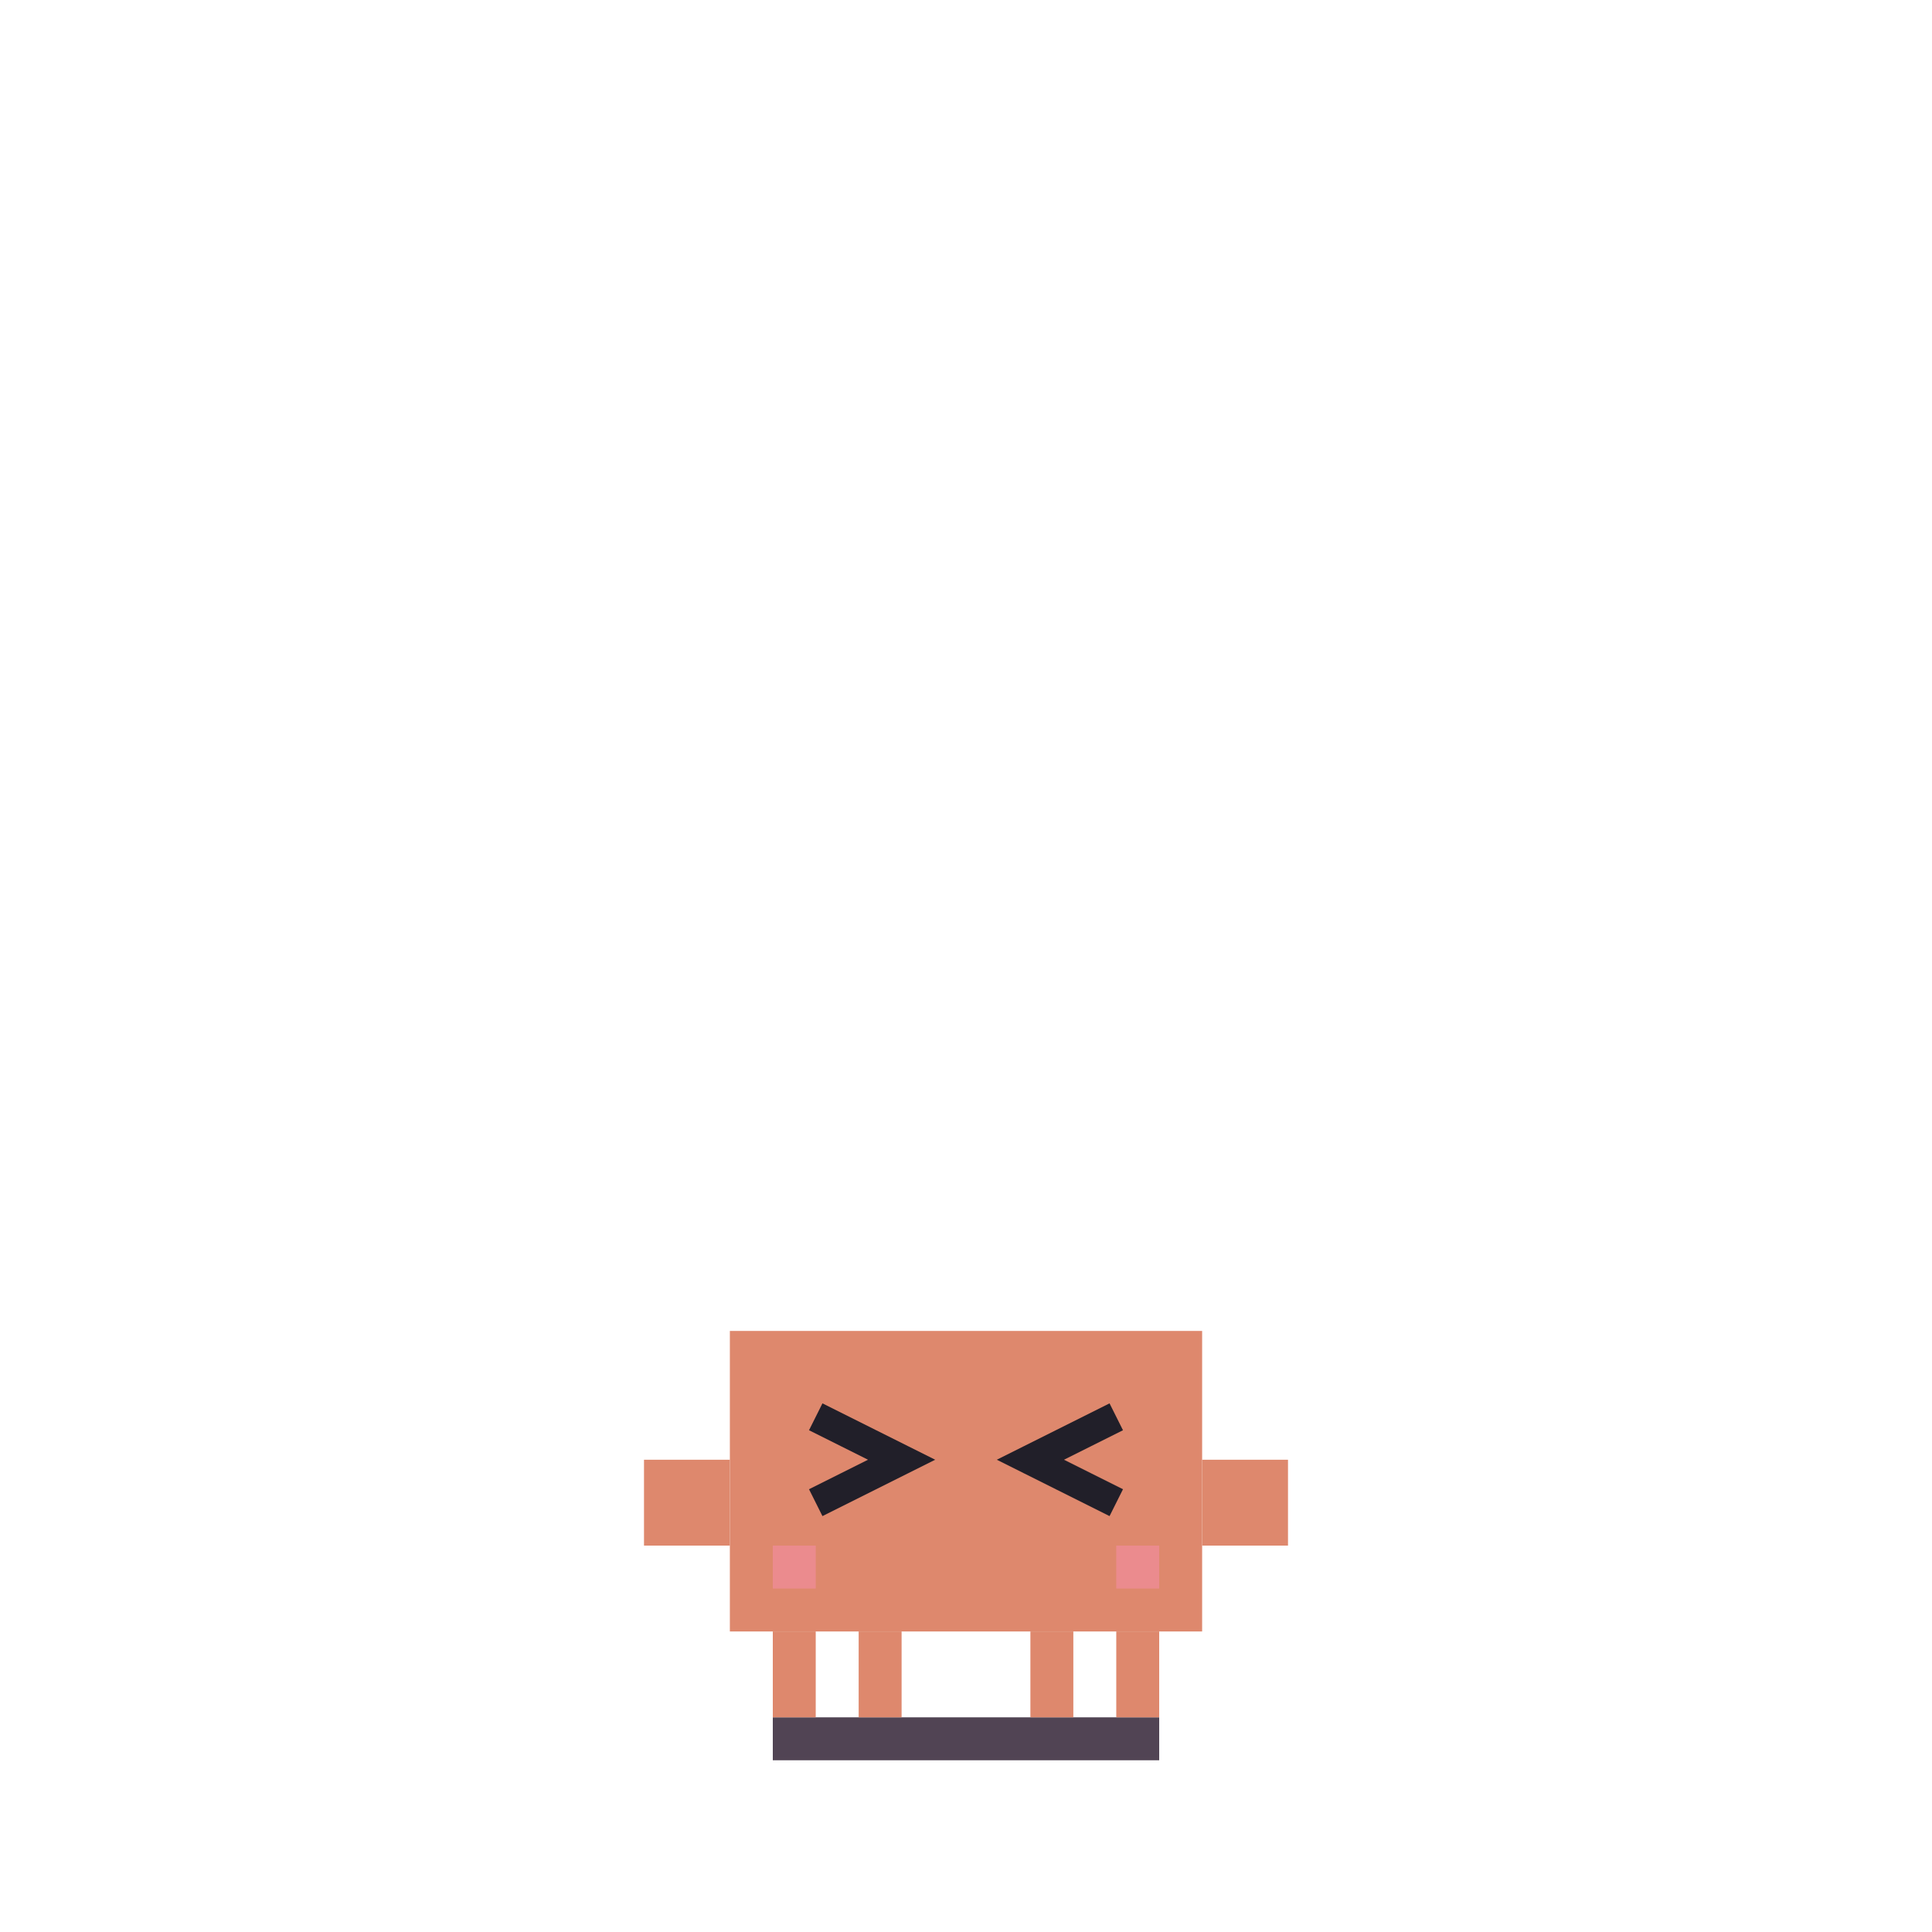
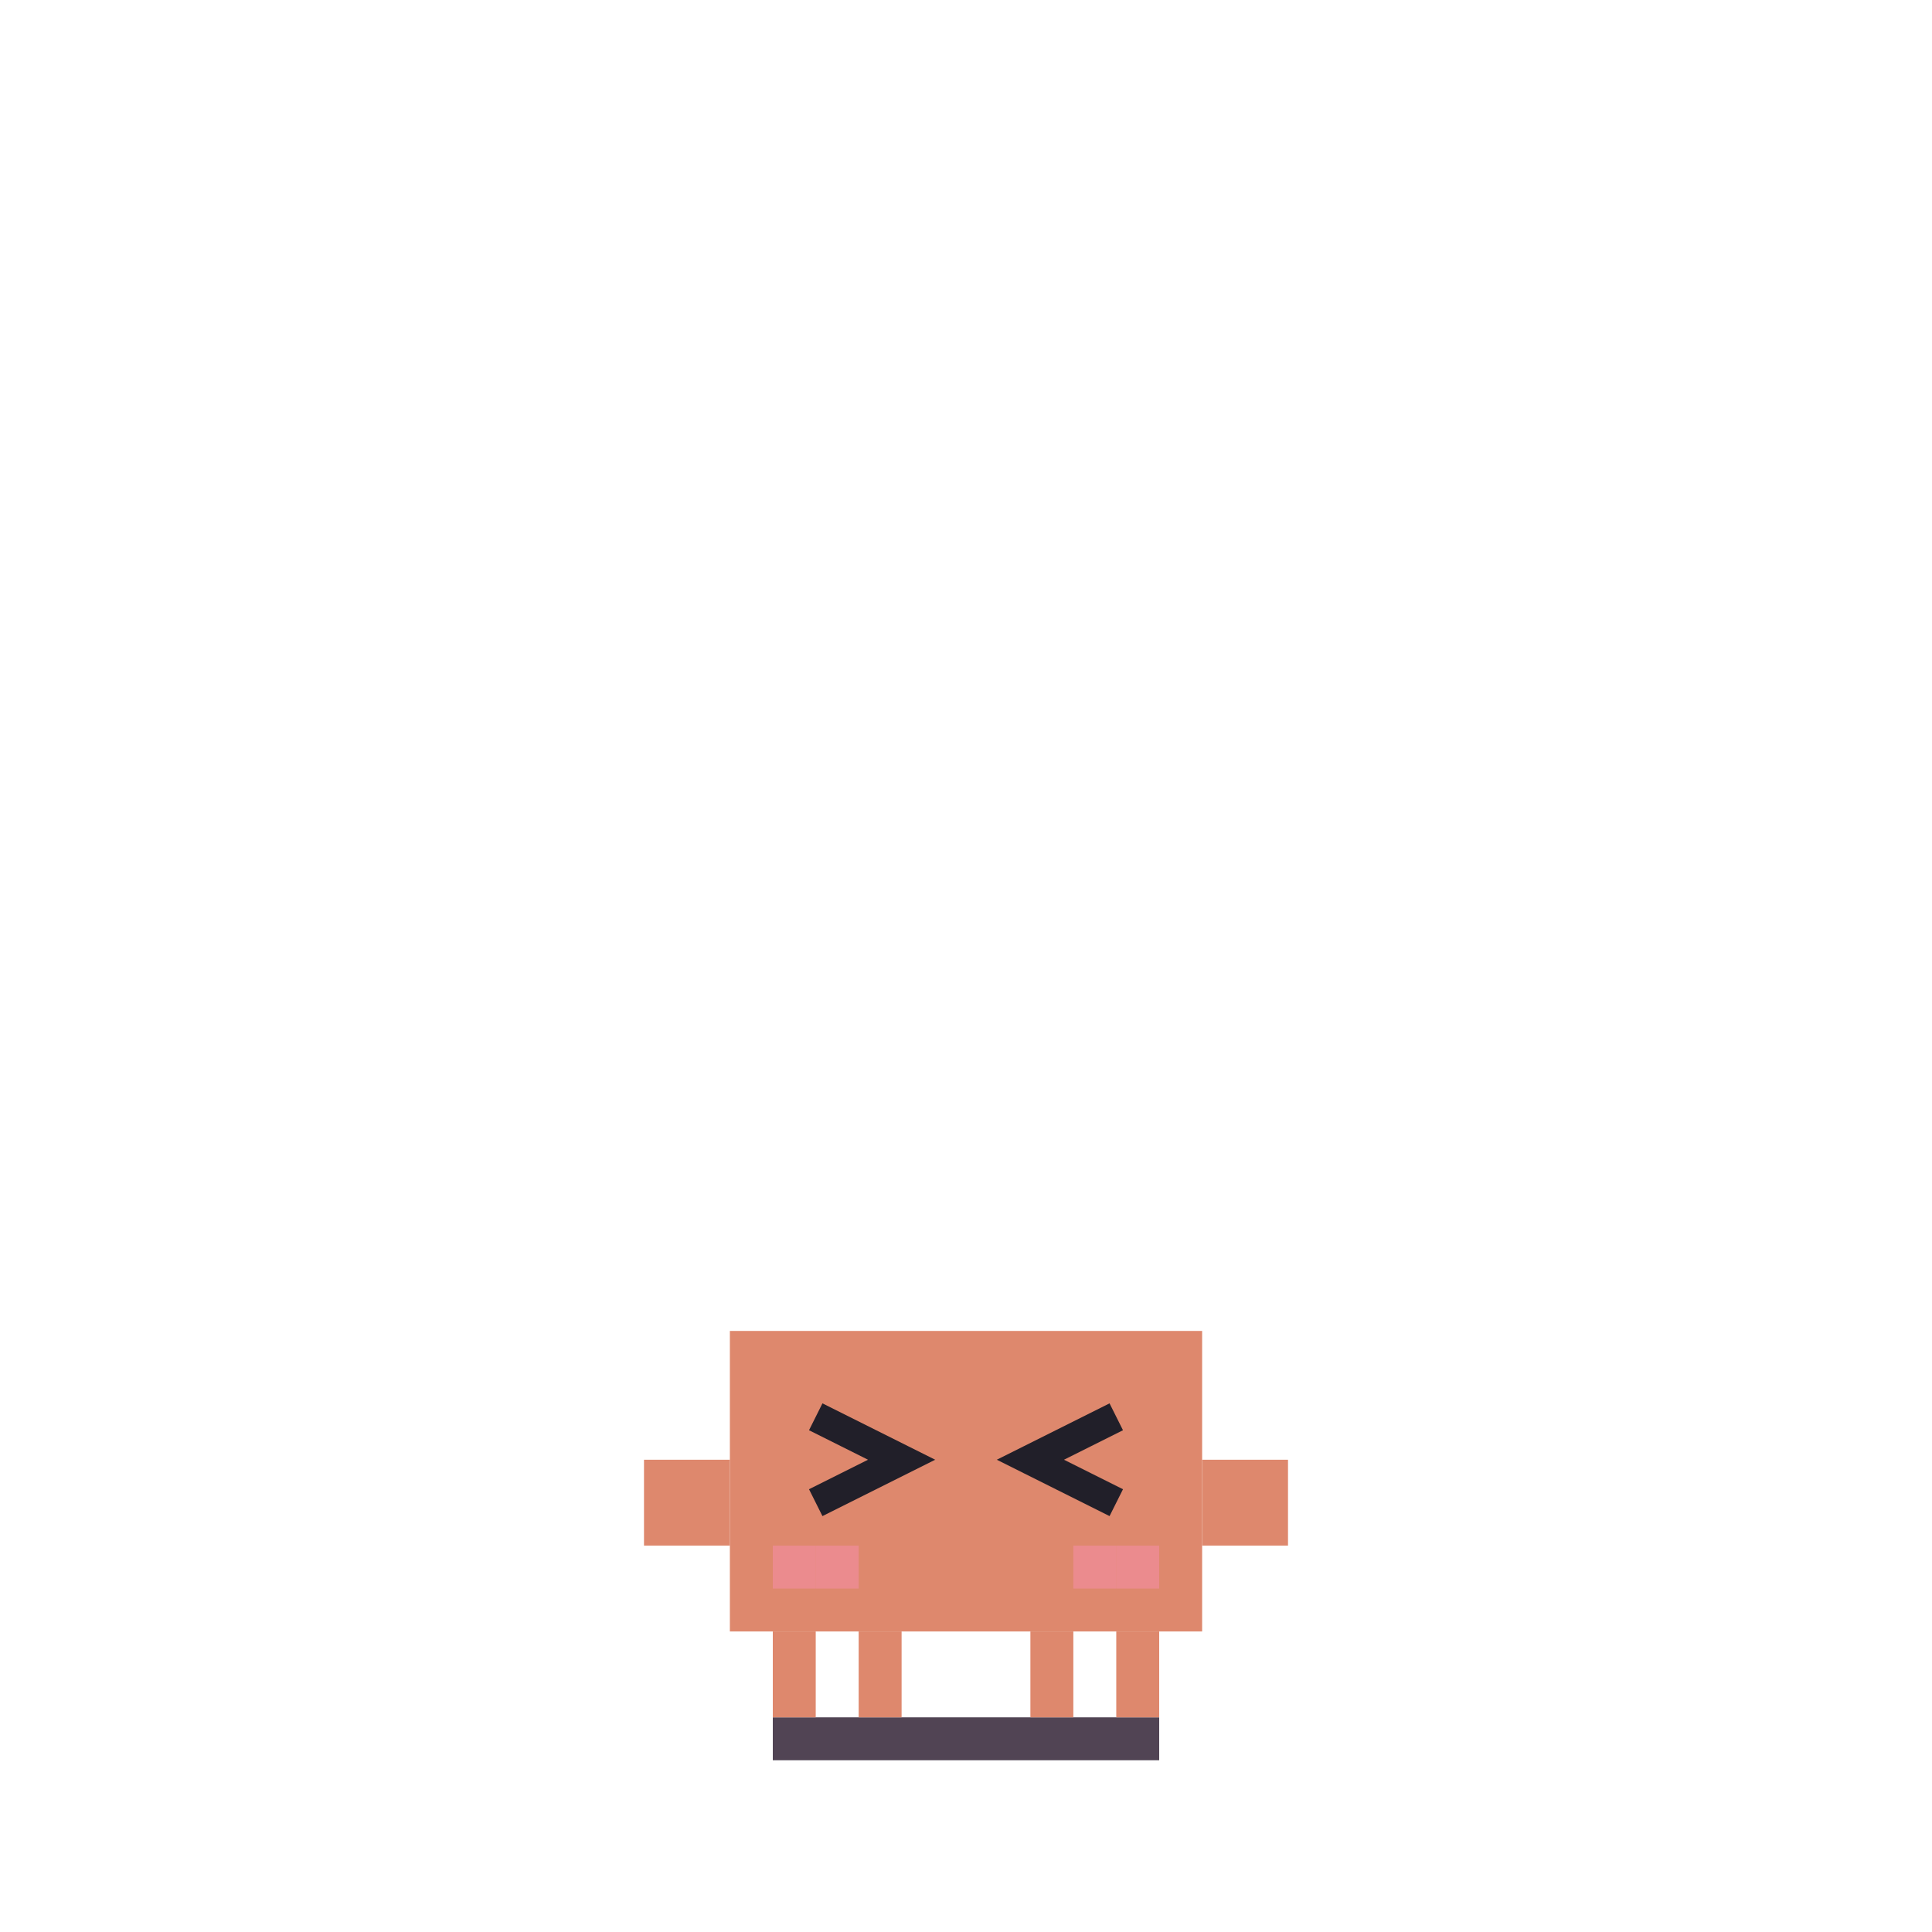
<svg xmlns="http://www.w3.org/2000/svg" viewBox="-15 -25 45 45" width="500" height="500">
  <style>.body{transform-box:view-box;transform-origin:7.5px 15px;transform:translate(0px,0px) rotate(0deg) scale(1,1);animation:body 3.5s infinite cubic-bezier(.45,0,.55,1)}@keyframes body{0%{transform:translate(0px,0px) rotate(0deg) scale(1,1)}12%{transform:translate(-0.8px,-1.2px) rotate(-6deg) scale(1,1);animation-timing-function:cubic-bezier(.64,0,.78,0)}18%{transform:translate(-0.3px,0px) rotate(-2deg) scale(1.04,0.96);animation-timing-function:cubic-bezier(.22,1,.36,1)}30%{transform:translate(0.8px,-1.2px) rotate(6deg) scale(1,1);animation-timing-function:cubic-bezier(.64,0,.78,0)}36%{transform:translate(0.3px,0px) rotate(2deg) scale(1.04,0.96);animation-timing-function:cubic-bezier(.22,1,.36,1)}48%{transform:translate(-0.8px,-1.2px) rotate(-6deg) scale(1,1);animation-timing-function:cubic-bezier(.64,0,.78,0)}54%{transform:translate(-0.3px,0px) rotate(-2deg) scale(1.04,0.96);animation-timing-function:cubic-bezier(.22,1,.36,1)}66%{transform:translate(0.8px,-1.2px) rotate(6deg) scale(1,1);animation-timing-function:cubic-bezier(.64,0,.78,0)}72%{transform:translate(0.3px,0px) rotate(2deg) scale(1.04,0.96);animation-timing-function:cubic-bezier(.22,1,.36,1)}84%{transform:translate(0px,-0.5px) rotate(0deg) scale(1,1)}92%{transform:translate(0px,0px) rotate(0deg) scale(1,1)}100%{transform:translate(0px,0px) rotate(0deg) scale(1,1)}}.left{transform-box:fill-box;transform-origin:100% 50%;transform:translate(0px,0px) rotate(0deg) scale(1,1);animation:left 3.5s infinite cubic-bezier(.45,0,.55,1)}@keyframes left{0%{transform:translate(0px,0px) rotate(0deg) scale(1,1)}12%{transform:translate(0px,0px) rotate(45deg) scale(1,1)}30%{transform:translate(0px,0px) rotate(-10deg) scale(1,1)}48%{transform:translate(0px,0px) rotate(45deg) scale(1,1)}66%{transform:translate(0px,0px) rotate(-10deg) scale(1,1)}84%{transform:translate(0px,0px) rotate(20deg) scale(1,1)}94%{transform:translate(0px,0px) rotate(0deg) scale(1,1)}100%{transform:translate(0px,0px) rotate(0deg) scale(1,1)}}.right{transform-box:fill-box;transform-origin:0% 50%;transform:translate(0px,0px) rotate(0deg) scale(1,1);animation:right 3.5s infinite cubic-bezier(.45,0,.55,1)}@keyframes right{0%{transform:translate(0px,0px) rotate(0deg) scale(1,1)}12%{transform:translate(0px,0px) rotate(10deg) scale(1,1)}30%{transform:translate(0px,0px) rotate(-45deg) scale(1,1)}48%{transform:translate(0px,0px) rotate(10deg) scale(1,1)}66%{transform:translate(0px,0px) rotate(-45deg) scale(1,1)}84%{transform:translate(0px,0px) rotate(-20deg) scale(1,1)}94%{transform:translate(0px,0px) rotate(0deg) scale(1,1)}100%{transform:translate(0px,0px) rotate(0deg) scale(1,1)}}.feet{transform-box:fill-box;transform-origin:50% 100%;transform:translate(0px,0px) rotate(0deg) scale(1,1);animation:feet 3.5s infinite cubic-bezier(.45,0,.55,1)}@keyframes feet{0%{transform:translate(0px,0px) rotate(0deg) scale(1,1)}12%{transform:translate(0px,-0.8px) rotate(0deg) scale(1,1);animation-timing-function:cubic-bezier(.64,0,.78,0)}18%{transform:translate(0px,0px) rotate(0deg) scale(1,1)}30%{transform:translate(0px,-0.8px) rotate(0deg) scale(1,1);animation-timing-function:cubic-bezier(.64,0,.78,0)}36%{transform:translate(0px,0px) rotate(0deg) scale(1,1)}48%{transform:translate(0px,-0.8px) rotate(0deg) scale(1,1);animation-timing-function:cubic-bezier(.64,0,.78,0)}54%{transform:translate(0px,0px) rotate(0deg) scale(1,1)}66%{transform:translate(0px,-0.8px) rotate(0deg) scale(1,1);animation-timing-function:cubic-bezier(.64,0,.78,0)}72%{transform:translate(0px,0px) rotate(0deg) scale(1,1)}100%{transform:translate(0px,0px) rotate(0deg) scale(1,1)}}.prop{transform-box:fill-box;transform-origin:50% 50%;animation:prop 3.5s infinite cubic-bezier(.45,0,.55,1)}@keyframes prop{0%,100%{opacity:1}}</style>
  <rect x="3" y="15" width="9" height="1" fill="#514454" />
  <g id="accessory-anchor" class="body">
    <g fill="#DE886D">
      <g class="feet">
        <rect x="3" y="13" width="1" height="2" />
        <rect x="5" y="13" width="1" height="2" />
        <rect x="9" y="13" width="1" height="2" />
        <rect x="11" y="13" width="1" height="2" />
      </g>
      <rect x="2" y="6" width="11" height="7" />
      <g class="left">
        <rect x="0" y="9" width="2" height="2" />
      </g>
      <g class="right">
        <rect x="13" y="9" width="2" height="2" />
      </g>
    </g>
    <path d="M4 8l2 1l-2 1M11 8l-2 1l2 1" fill="none" stroke="#211F29" stroke-width="0.7" />
    <g class="blush" opacity=".65">
+       <rect x="4" y="11" width="1" height="1" fill="#F28E9F" />
+       <rect x="10" y="11" width="1" height="1" fill="#F28E9F" />
+     </g>
+     <g class="blush" opacity=".65">
      <rect x="3" y="11" width="1" height="1" fill="#F28E9F" />
      <rect x="11" y="11" width="1" height="1" fill="#F28E9F" />
    </g>
  </g>
</svg>
